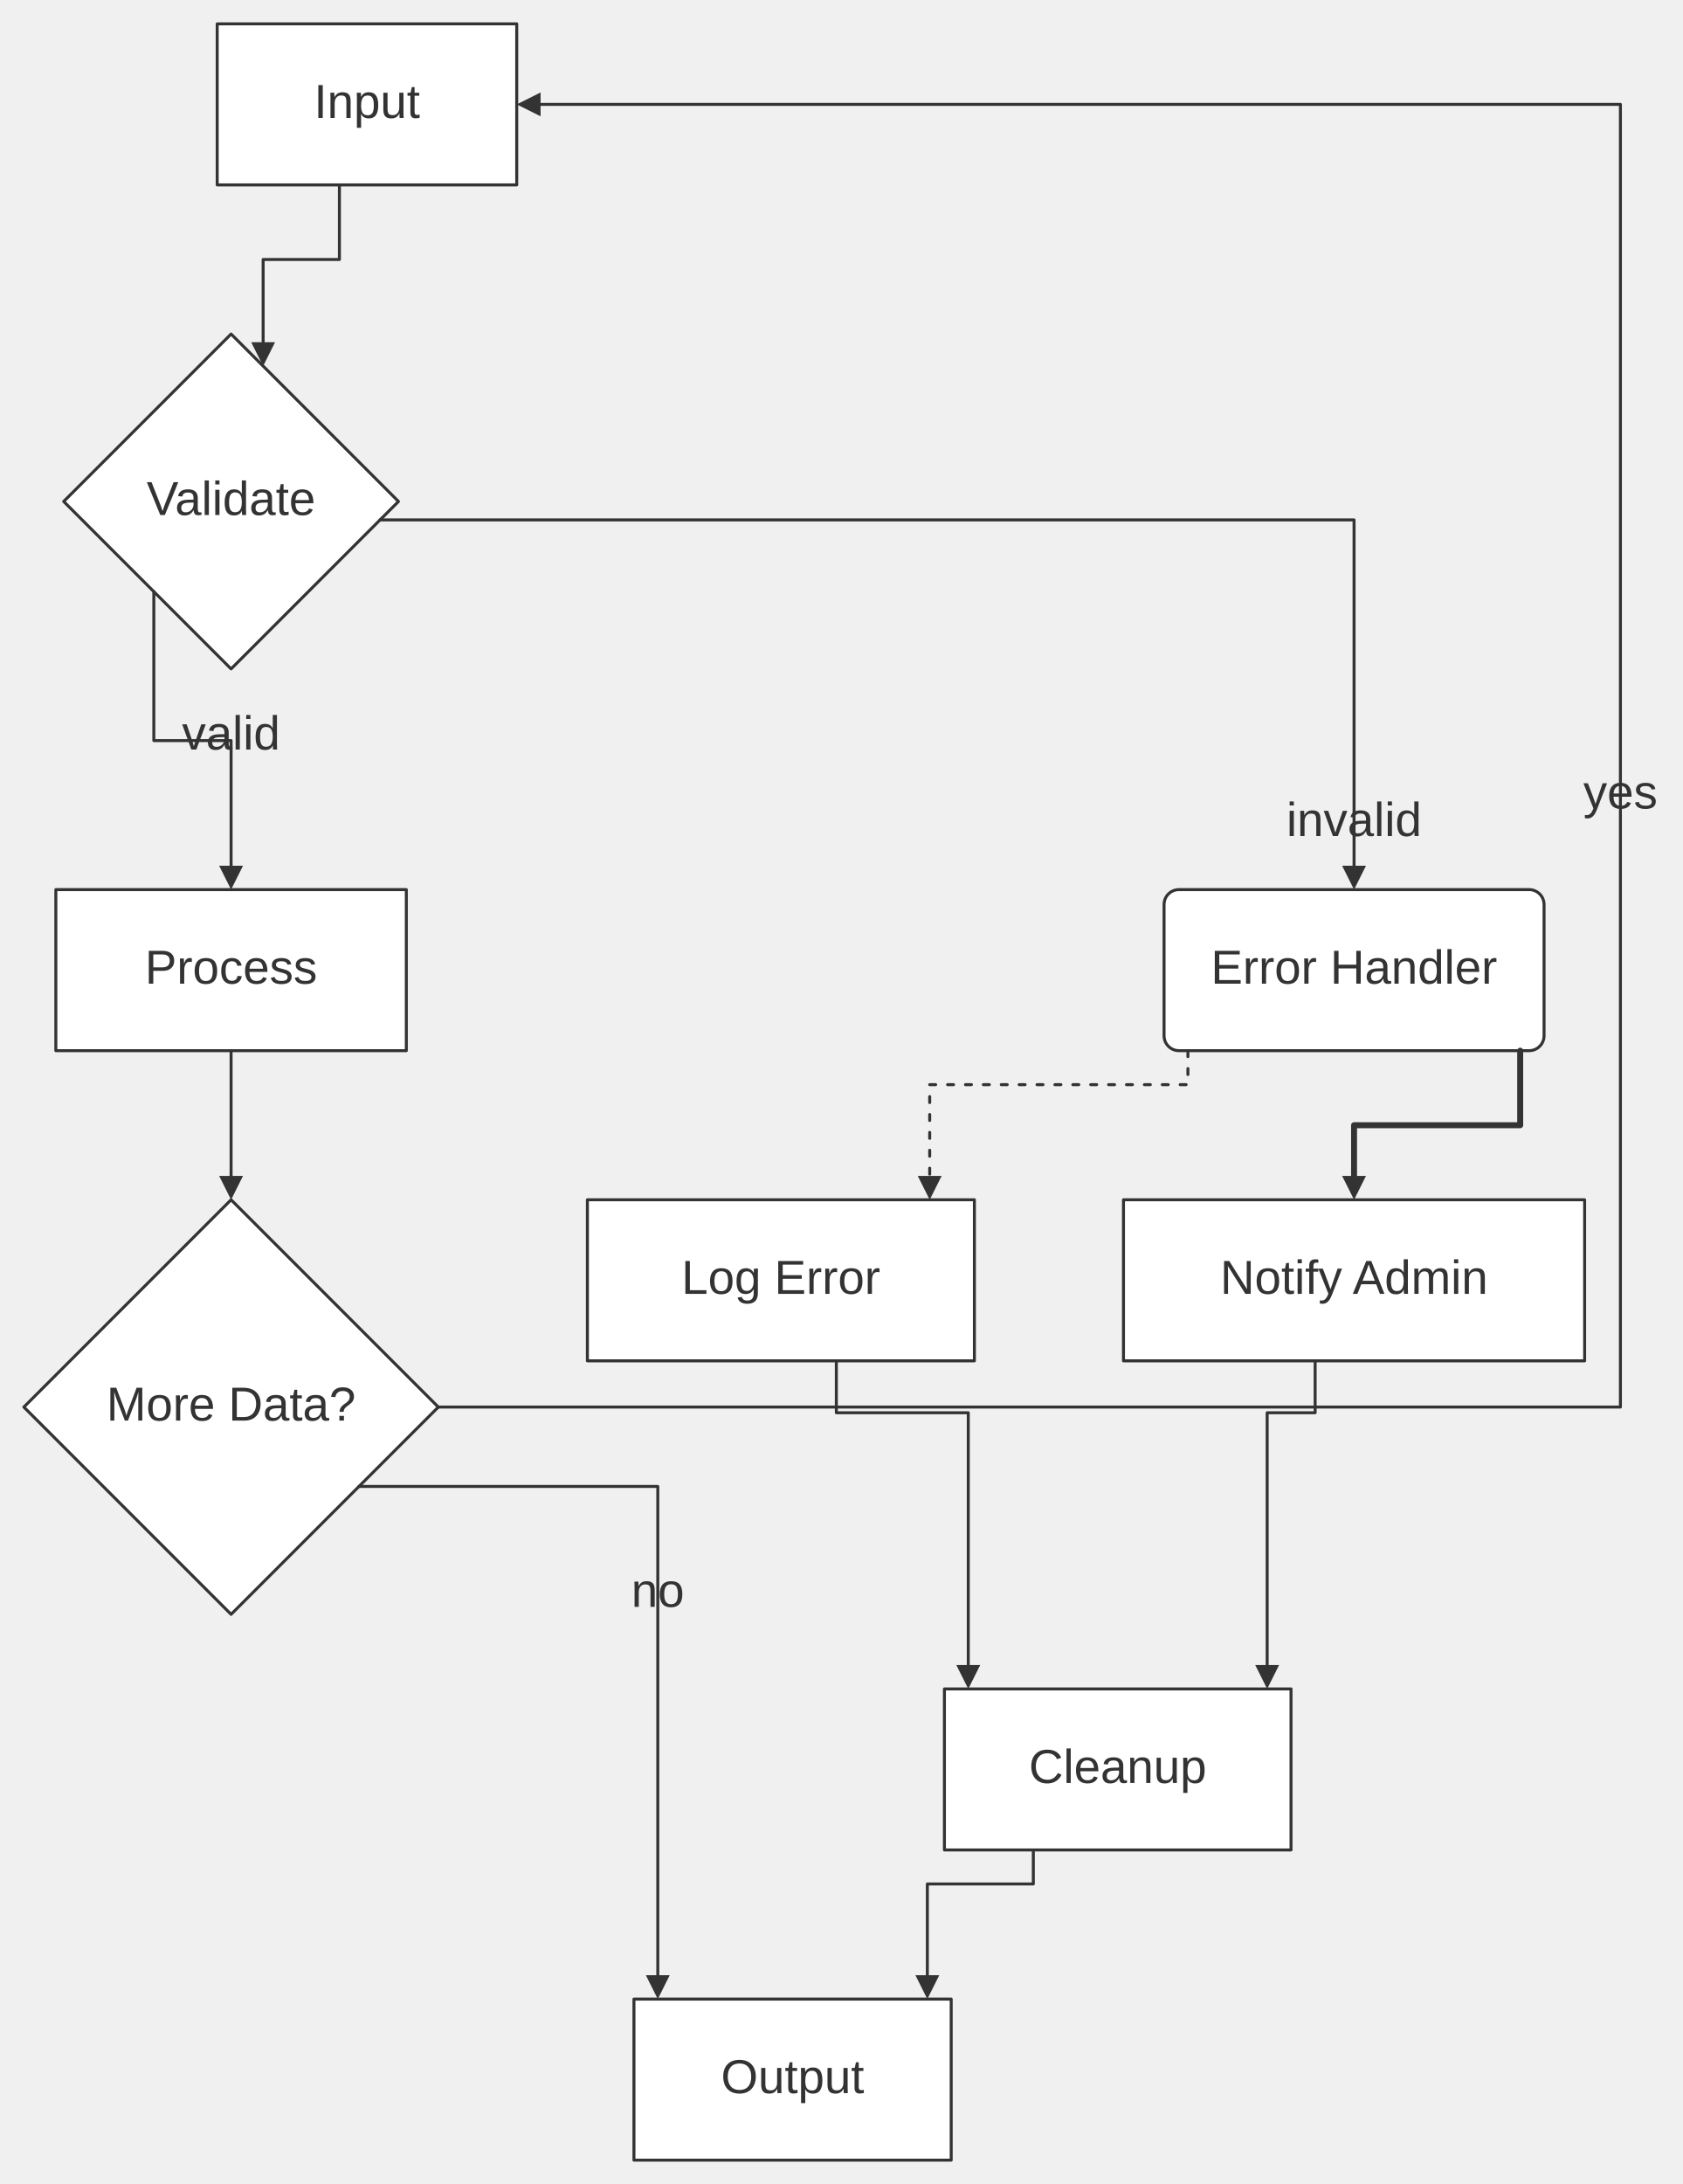
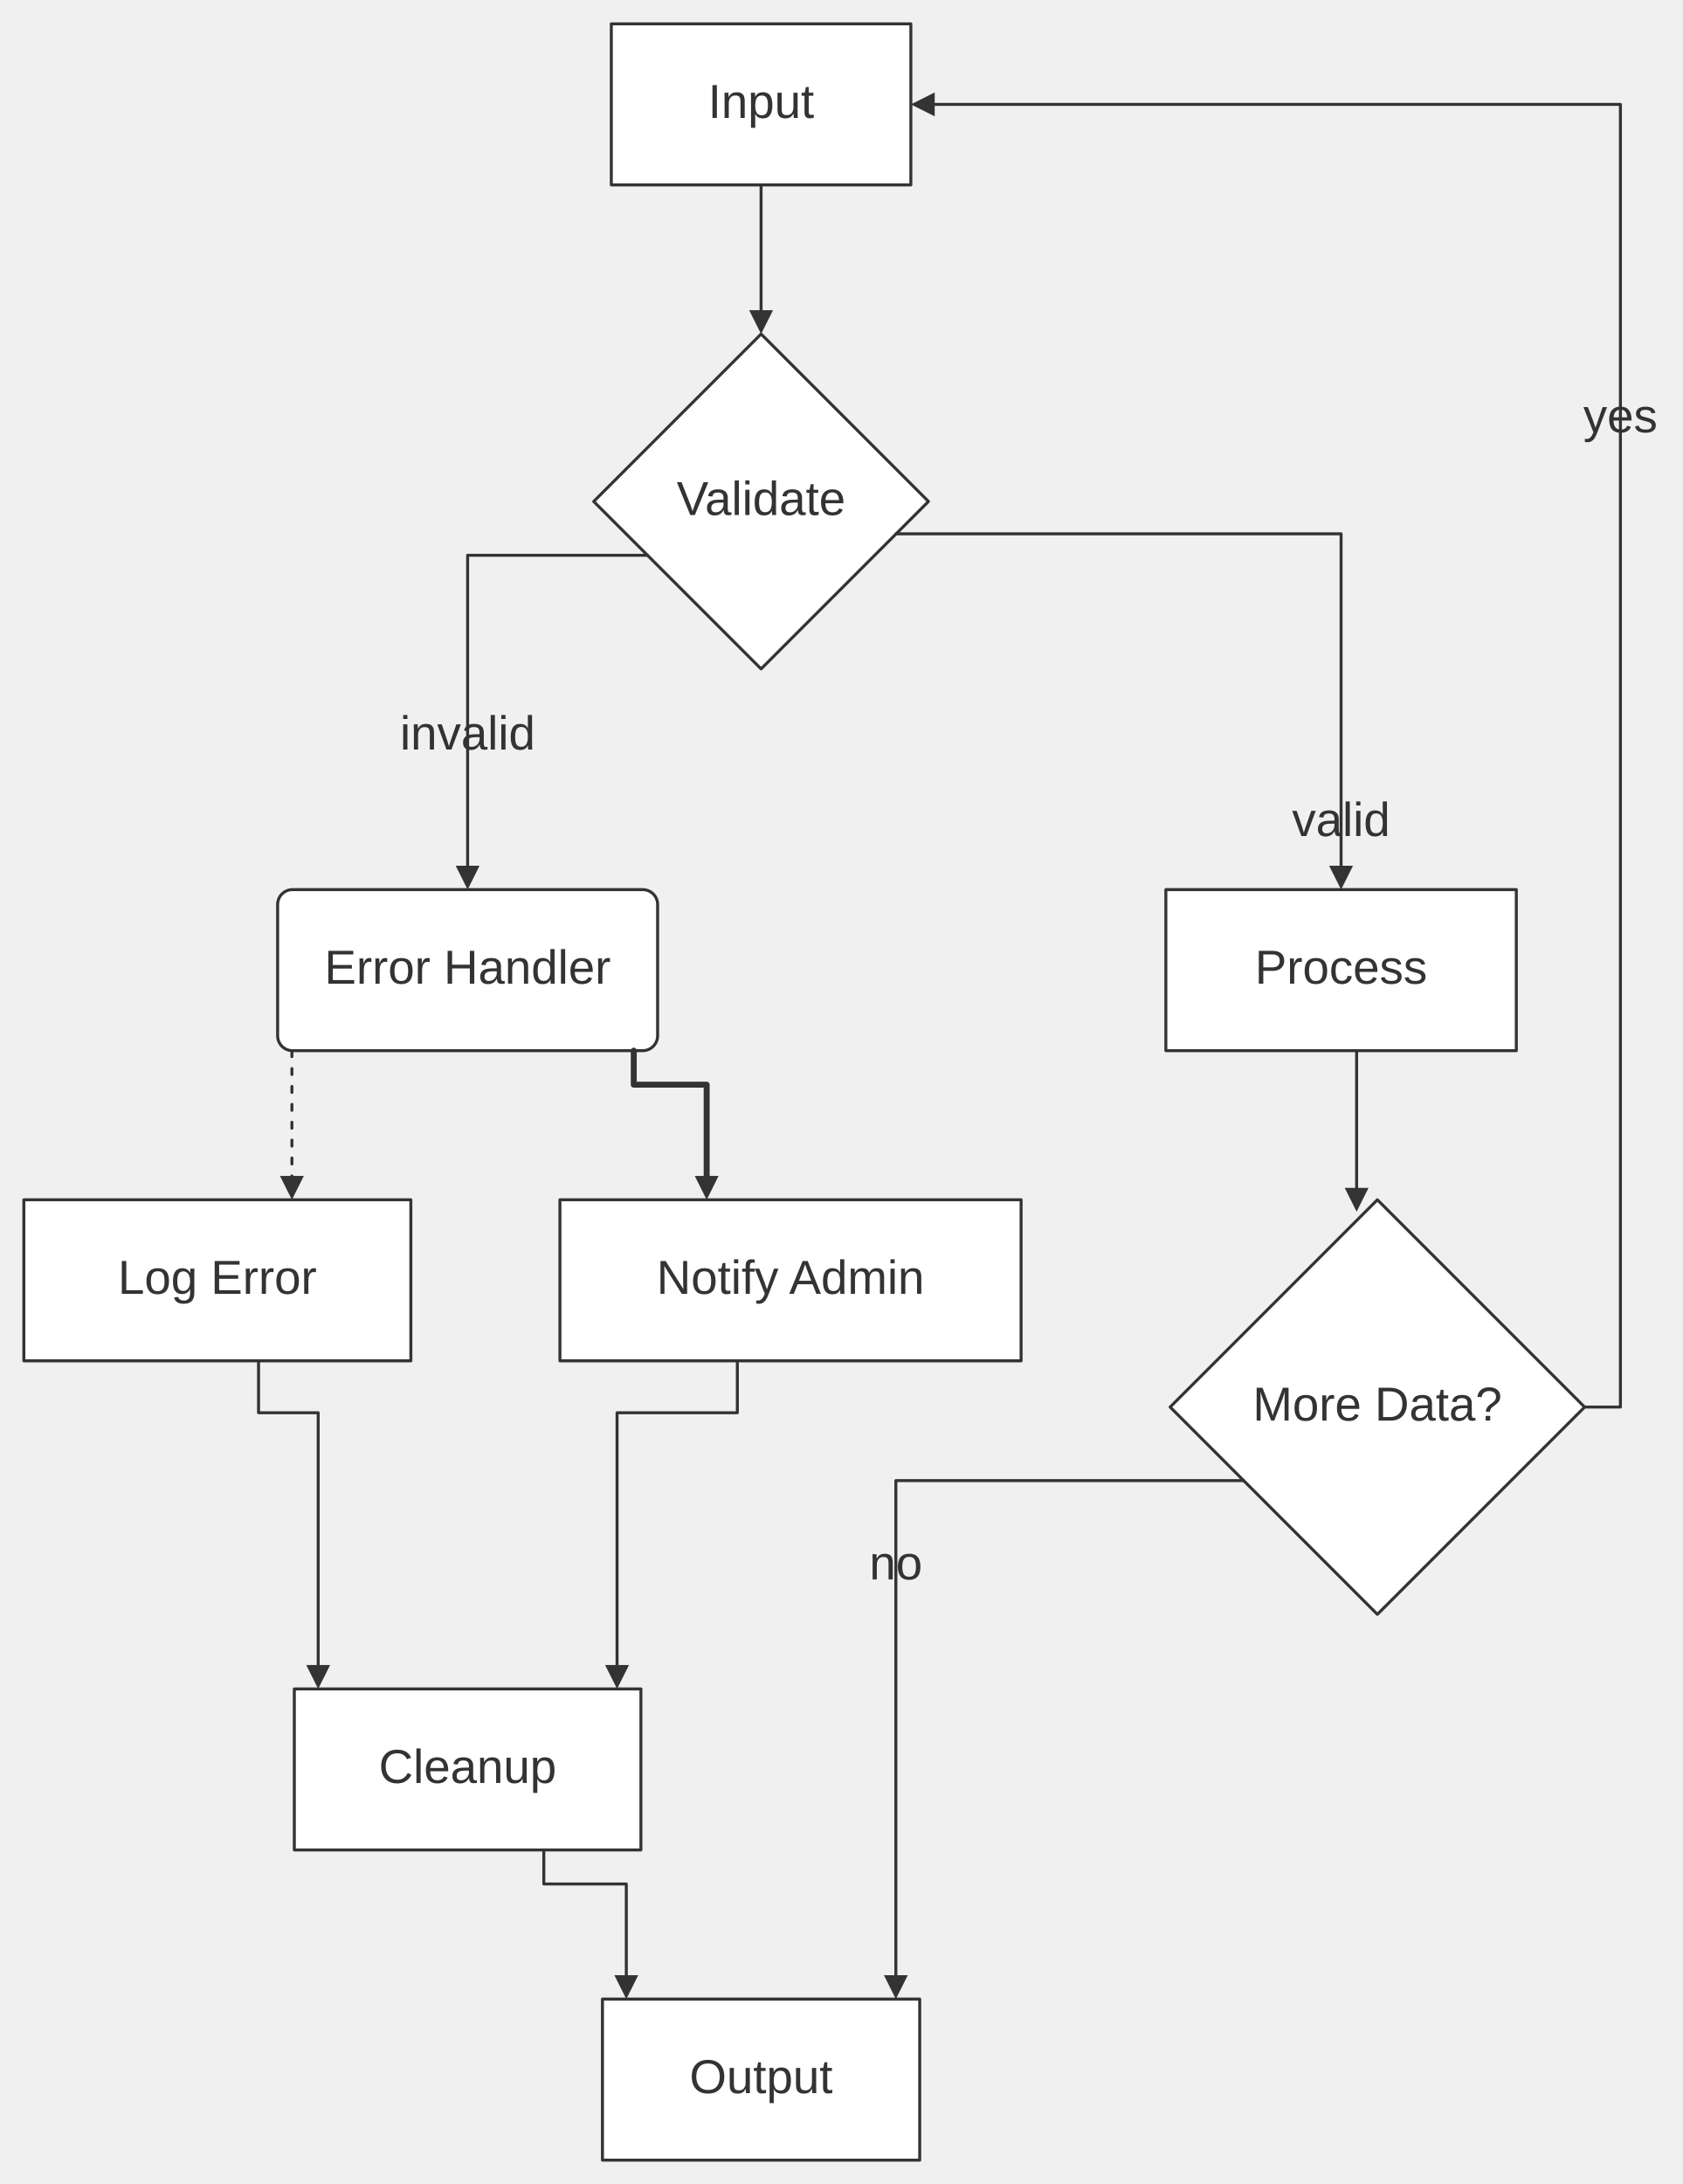
<svg xmlns="http://www.w3.org/2000/svg" width="100%" viewBox="0 0 564.25 732.28" style="max-width: 564.25px; background-color: transparent;" font-family="&quot;trebuchet ms&quot;, verdana, arial, sans-serif" font-size="16.00">
  <defs>
    <marker id="arrowhead" viewBox="0 0 10.00 10.00" refX="5.00" refY="5.00" markerWidth="8.00" markerHeight="8.00" orient="auto-start-reverse" markerUnits="userSpaceOnUse">
      <path d="M 0 0 L 10.00 5.00 L 0 10.00 z" fill="#333" />
    </marker>
    <marker id="crosshead" viewBox="0 0 11.00 11.00" refX="12.00" refY="5.20" markerWidth="11.00" markerHeight="11.00" orient="auto-start-reverse" markerUnits="userSpaceOnUse">
      <path d="M 1,1 l 9,9 M 10,1 l -9,9" stroke="#333" stroke-width="2" />
    </marker>
    <marker id="circlehead" viewBox="0 0 10.00 10.00" refX="11.00" refY="5.00" markerWidth="11.00" markerHeight="11.00" orient="auto-start-reverse" markerUnits="userSpaceOnUse">
      <circle cx="5" cy="5" r="5" stroke="#333" stroke-width="1" fill="#333" />
    </marker>
    <marker id="open-arrowhead" viewBox="0 0 10.00 10.00" refX="5.00" refY="5.00" markerWidth="8.00" markerHeight="8.00" orient="auto-start-reverse" markerUnits="userSpaceOnUse">
      <polygon points="0,0 10.00,5.00 0,10.00" fill="white" stroke="#333" stroke-width="1" />
    </marker>
    <marker id="diamondhead" viewBox="0 0 12.00 12.00" refX="6.00" refY="6.00" markerWidth="12.00" markerHeight="12.00" orient="auto-start-reverse" markerUnits="userSpaceOnUse">
      <polygon points="0,6.00 6.00,0 12.00,6.00 6.00,12.00" fill="#333" />
    </marker>
    <marker id="open-diamondhead" viewBox="0 0 12.00 12.00" refX="6.00" refY="6.00" markerWidth="12.00" markerHeight="12.00" orient="auto-start-reverse" markerUnits="userSpaceOnUse">
      <polygon points="0,6.00 6.00,0 12.00,6.00 6.00,12.00" fill="white" stroke="#333" stroke-width="1" />
    </marker>
  </defs>
  <g transform="translate(0.00,0.00)">
    <g class="nodes">
-       <rect x="72.84" y="8.00" width="100.46" height="54.00" fill="white" stroke="#333" stroke-width="1.00" stroke-linejoin="round" />
-       <text x="123.07" y="35.00" text-anchor="middle" dominant-baseline="middle" fill="#333">Input</text>
-       <polygon points="77.50,112.00 133.64,168.14 77.50,224.28 21.36,168.14" fill="white" stroke="#333" stroke-width="1.00" stroke-linejoin="round" />
-       <text x="77.50" y="168.14" text-anchor="middle" dominant-baseline="middle" fill="#333">Validate</text>
-       <rect x="18.73" y="298.28" width="117.54" height="54.00" fill="white" stroke="#333" stroke-width="1.00" stroke-linejoin="round" />
-       <text x="77.50" y="325.28" text-anchor="middle" dominant-baseline="middle" fill="#333">Process</text>
-       <rect x="390.40" y="298.28" width="127.44" height="54.00" rx="5.00" ry="5.00" fill="white" stroke="#333" stroke-width="1.00" stroke-linejoin="round" />
-       <text x="454.12" y="325.28" text-anchor="middle" dominant-baseline="middle" fill="#333">Error Handler</text>
-       <polygon points="77.50,402.28 147.00,471.78 77.50,541.28 8.00,471.78" fill="white" stroke="#333" stroke-width="1.00" stroke-linejoin="round" />
-       <text x="77.50" y="471.78" text-anchor="middle" dominant-baseline="middle" fill="#333">More Data?</text>
-       <rect x="212.61" y="670.28" width="106.40" height="54.00" fill="white" stroke="#333" stroke-width="1.00" stroke-linejoin="round" />
-       <text x="265.81" y="697.28" text-anchor="middle" dominant-baseline="middle" fill="#333">Output</text>
-       <rect x="197.00" y="402.28" width="129.79" height="54.00" fill="white" stroke="#333" stroke-width="1.00" stroke-linejoin="round" />
-       <text x="261.90" y="429.28" text-anchor="middle" dominant-baseline="middle" fill="#333">Log Error</text>
-       <rect x="376.79" y="402.28" width="154.66" height="54.00" fill="white" stroke="#333" stroke-width="1.00" stroke-linejoin="round" />
-       <text x="454.12" y="429.28" text-anchor="middle" dominant-baseline="middle" fill="#333">Notify Admin</text>
-       <rect x="316.74" y="566.28" width="116.24" height="54.00" fill="white" stroke="#333" stroke-width="1.00" stroke-linejoin="round" />
-       <text x="374.86" y="593.28" text-anchor="middle" dominant-baseline="middle" fill="#333">Cleanup</text>
+       <rect x="205.02" y="8.00" width="100.46" height="54.00" fill="white" stroke="#333" stroke-width="1.00" stroke-linejoin="round" />
+       <text x="255.25" y="35.00" text-anchor="middle" dominant-baseline="middle" fill="#333">Input</text>
+       <polygon points="255.25,112.00 311.39,168.14 255.25,224.28 199.11,168.14" fill="white" stroke="#333" stroke-width="1.00" stroke-linejoin="round" />
+       <text x="255.25" y="168.14" text-anchor="middle" dominant-baseline="middle" fill="#333">Validate</text>
+       <rect x="391.00" y="298.28" width="117.54" height="54.00" fill="white" stroke="#333" stroke-width="1.00" stroke-linejoin="round" />
+       <text x="449.77" y="325.28" text-anchor="middle" dominant-baseline="middle" fill="#333">Process</text>
+       <rect x="93.11" y="298.28" width="127.44" height="54.00" rx="5.00" ry="5.00" fill="white" stroke="#333" stroke-width="1.00" stroke-linejoin="round" />
+       <text x="156.83" y="325.28" text-anchor="middle" dominant-baseline="middle" fill="#333">Error Handler</text>
+       <polygon points="461.94,402.28 531.45,471.78 461.94,541.28 392.44,471.78" fill="white" stroke="#333" stroke-width="1.00" stroke-linejoin="round" />
+       <text x="461.94" y="471.78" text-anchor="middle" dominant-baseline="middle" fill="#333">More Data?</text>
+       <rect x="202.05" y="670.28" width="106.40" height="54.00" fill="white" stroke="#333" stroke-width="1.00" stroke-linejoin="round" />
+       <text x="255.25" y="697.28" text-anchor="middle" dominant-baseline="middle" fill="#333">Output</text>
+       <rect x="8.00" y="402.28" width="129.79" height="54.00" fill="white" stroke="#333" stroke-width="1.00" stroke-linejoin="round" />
+       <text x="72.89" y="429.28" text-anchor="middle" dominant-baseline="middle" fill="#333">Log Error</text>
+       <rect x="187.79" y="402.28" width="154.66" height="54.00" fill="white" stroke="#333" stroke-width="1.00" stroke-linejoin="round" />
+       <text x="265.11" y="429.28" text-anchor="middle" dominant-baseline="middle" fill="#333">Notify Admin</text>
+       <rect x="98.71" y="566.28" width="116.24" height="54.00" fill="white" stroke="#333" stroke-width="1.00" stroke-linejoin="round" />
+       <text x="156.83" y="593.28" text-anchor="middle" dominant-baseline="middle" fill="#333">Cleanup</text>
    </g>
    <g class="edgePaths">
-       <path d="M113.83,62.00 L113.83,87.00 L88.25,87.00 L88.25,118.75" stroke="#333" stroke-width="1.00" fill="none" stroke-linecap="round" stroke-linejoin="round" marker-end="url(#arrowhead)" />
-       <path d="M51.59,198.36 L51.59,248.32 L77.50,248.32 L77.50,294.28" stroke="#333" stroke-width="1.00" fill="none" stroke-linecap="round" stroke-linejoin="round" marker-end="url(#arrowhead)" />
-       <path d="M127.46,174.32 L454.12,174.32 L454.12,294.28" stroke="#333" stroke-width="1.00" fill="none" stroke-linecap="round" stroke-linejoin="round" marker-end="url(#arrowhead)" />
-       <path d="M77.50,352.28 L77.50,398.28" stroke="#333" stroke-width="1.00" fill="none" stroke-linecap="round" stroke-linejoin="round" marker-end="url(#arrowhead)" />
-       <path d="M147.00,471.78 L543.45,471.78 L543.45,35.00 L177.30,35.00" stroke="#333" stroke-width="1.00" fill="none" stroke-linecap="round" stroke-linejoin="round" marker-end="url(#arrowhead)" />
-       <path d="M120.39,498.39 L220.61,498.39 L220.61,666.28" stroke="#333" stroke-width="1.00" fill="none" stroke-linecap="round" stroke-linejoin="round" marker-end="url(#arrowhead)" />
-       <path d="M398.40,352.28 L398.40,363.68 L311.80,363.68 L311.80,398.28" stroke="#333" stroke-width="1.00" fill="none" stroke-linecap="round" stroke-linejoin="round" stroke-dasharray="2.00,4.00" marker-end="url(#arrowhead)" />
-       <path d="M509.84,352.28 L509.84,377.28 L454.12,377.28 L454.12,398.28" stroke="#333" stroke-width="2.00" fill="none" stroke-linecap="round" stroke-linejoin="round" marker-end="url(#arrowhead)" />
-       <path d="M280.49,456.28 L280.49,473.68 L324.74,473.68 L324.74,562.28" stroke="#333" stroke-width="1.00" fill="none" stroke-linecap="round" stroke-linejoin="round" marker-end="url(#arrowhead)" />
-       <path d="M441.07,456.28 L441.07,473.68 L424.98,473.68 L424.98,562.28" stroke="#333" stroke-width="1.00" fill="none" stroke-linecap="round" stroke-linejoin="round" marker-end="url(#arrowhead)" />
-       <path d="M346.55,620.28 L346.55,631.68 L311.01,631.68 L311.01,666.28" stroke="#333" stroke-width="1.00" fill="none" stroke-linecap="round" stroke-linejoin="round" marker-end="url(#arrowhead)" />
+       <path d="M255.25,62.00 L255.25,108.00" stroke="#333" stroke-width="1.00" fill="none" stroke-linecap="round" stroke-linejoin="round" marker-end="url(#arrowhead)" />
+       <path d="M300.53,178.99 L449.77,178.99 L449.77,294.28" stroke="#333" stroke-width="1.00" fill="none" stroke-linecap="round" stroke-linejoin="round" marker-end="url(#arrowhead)" />
+       <path d="M217.15,186.18 L156.83,186.18 L156.83,294.28" stroke="#333" stroke-width="1.00" fill="none" stroke-linecap="round" stroke-linejoin="round" marker-end="url(#arrowhead)" />
+       <path d="M454.98,352.28 L454.98,402.28" stroke="#333" stroke-width="1.00" fill="none" stroke-linecap="round" stroke-linejoin="round" marker-end="url(#arrowhead)" />
+       <path d="M531.45,471.78 L543.45,471.78 L543.45,35.00 L309.48,35.00" stroke="#333" stroke-width="1.00" fill="none" stroke-linecap="round" stroke-linejoin="round" marker-end="url(#arrowhead)" />
+       <path d="M417.10,496.44 L300.45,496.44 L300.45,666.28" stroke="#333" stroke-width="1.00" fill="none" stroke-linecap="round" stroke-linejoin="round" marker-end="url(#arrowhead)" />
+       <path d="M97.90,352.28 L97.90,398.28" stroke="#333" stroke-width="1.00" fill="none" stroke-linecap="round" stroke-linejoin="round" stroke-dasharray="2.00,4.00" marker-end="url(#arrowhead)" />
+       <path d="M212.55,352.28 L212.55,363.68 L237.00,363.68 L237.00,398.28" stroke="#333" stroke-width="2.00" fill="none" stroke-linecap="round" stroke-linejoin="round" marker-end="url(#arrowhead)" />
+       <path d="M86.71,456.28 L86.71,473.68 L106.71,473.68 L106.71,562.28" stroke="#333" stroke-width="1.00" fill="none" stroke-linecap="round" stroke-linejoin="round" marker-end="url(#arrowhead)" />
+       <path d="M247.29,456.28 L247.29,473.68 L206.95,473.68 L206.95,562.28" stroke="#333" stroke-width="1.00" fill="none" stroke-linecap="round" stroke-linejoin="round" marker-end="url(#arrowhead)" />
+       <path d="M182.38,620.28 L182.38,631.68 L210.05,631.68 L210.05,666.28" stroke="#333" stroke-width="1.00" fill="none" stroke-linecap="round" stroke-linejoin="round" marker-end="url(#arrowhead)" />
    </g>
    <g class="edgeLabels">
-       <text x="77.50" y="246.78" text-anchor="middle" dominant-baseline="middle" fill="#333">valid</text>
-       <text x="454.12" y="275.78" text-anchor="middle" dominant-baseline="middle" fill="#333">invalid</text>
-       <text x="543.45" y="266.54" text-anchor="middle" dominant-baseline="middle" fill="#333">yes</text>
-       <text x="220.61" y="534.23" text-anchor="middle" dominant-baseline="middle" fill="#333">no</text>
+       <text x="449.77" y="275.78" text-anchor="middle" dominant-baseline="middle" fill="#333">valid</text>
+       <text x="156.83" y="246.78" text-anchor="middle" dominant-baseline="middle" fill="#333">invalid</text>
+       <text x="543.45" y="140.41" text-anchor="middle" dominant-baseline="middle" fill="#333">yes</text>
+       <text x="300.45" y="525.03" text-anchor="middle" dominant-baseline="middle" fill="#333">no</text>
    </g>
  </g>
</svg>
